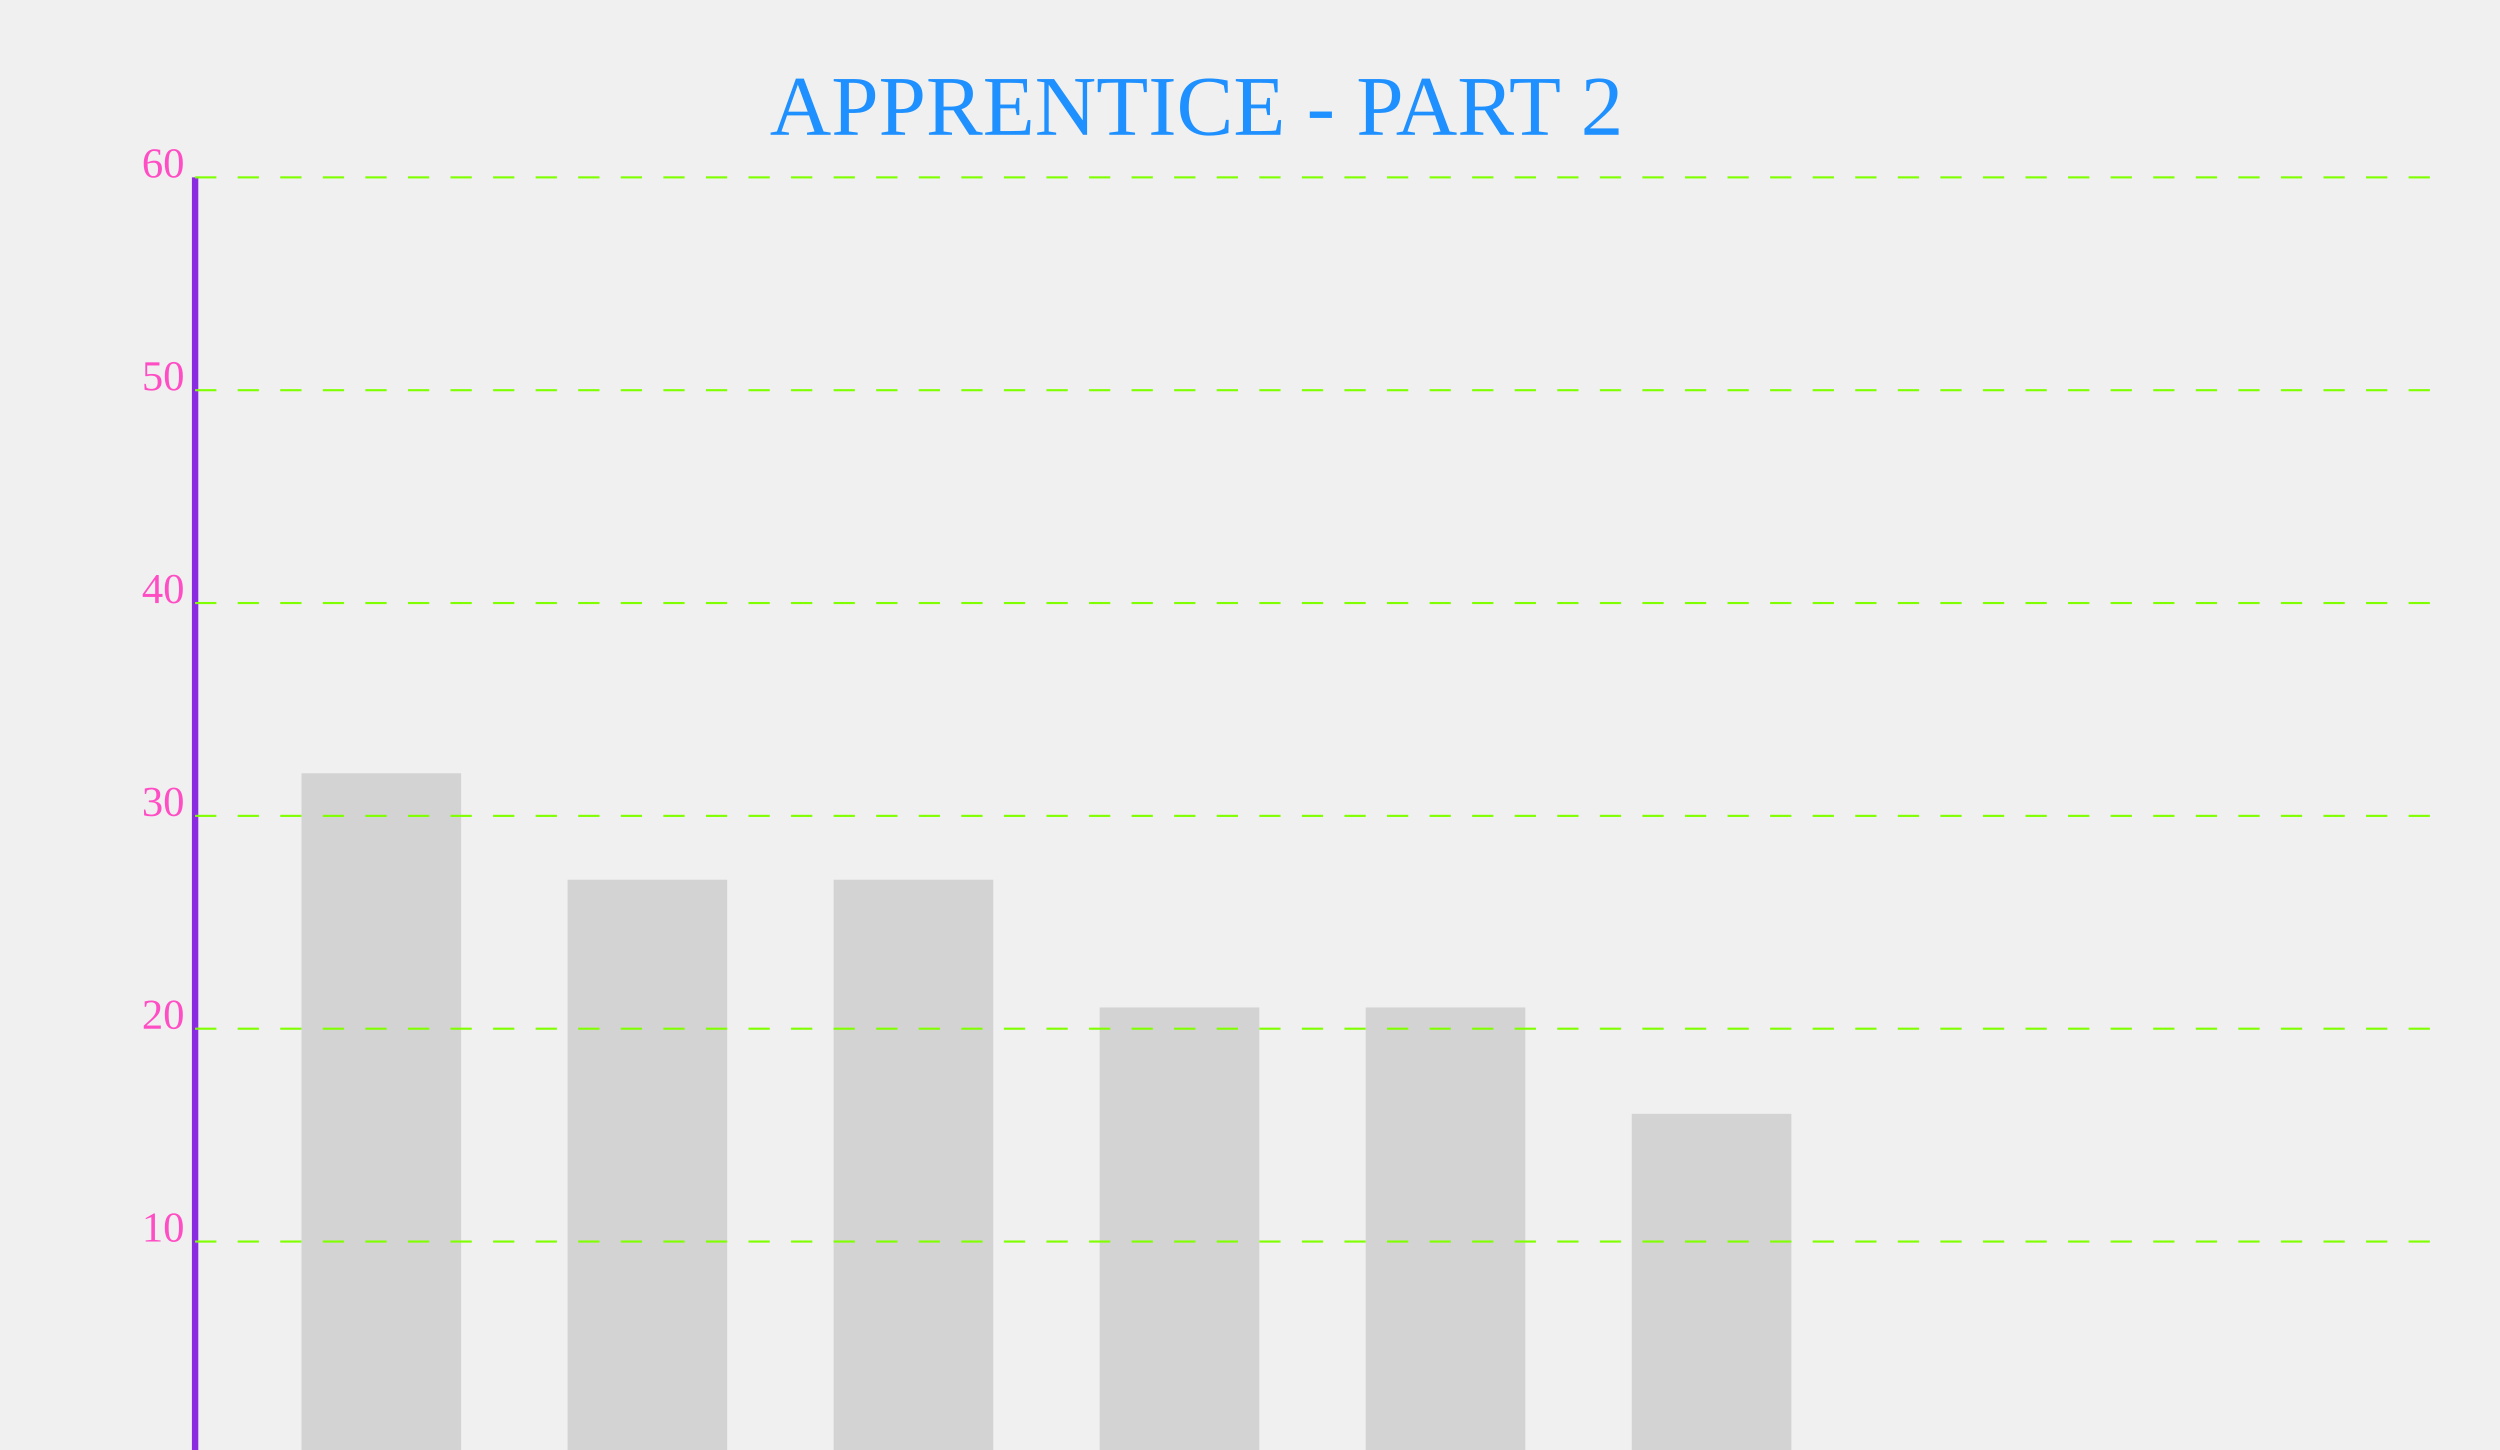
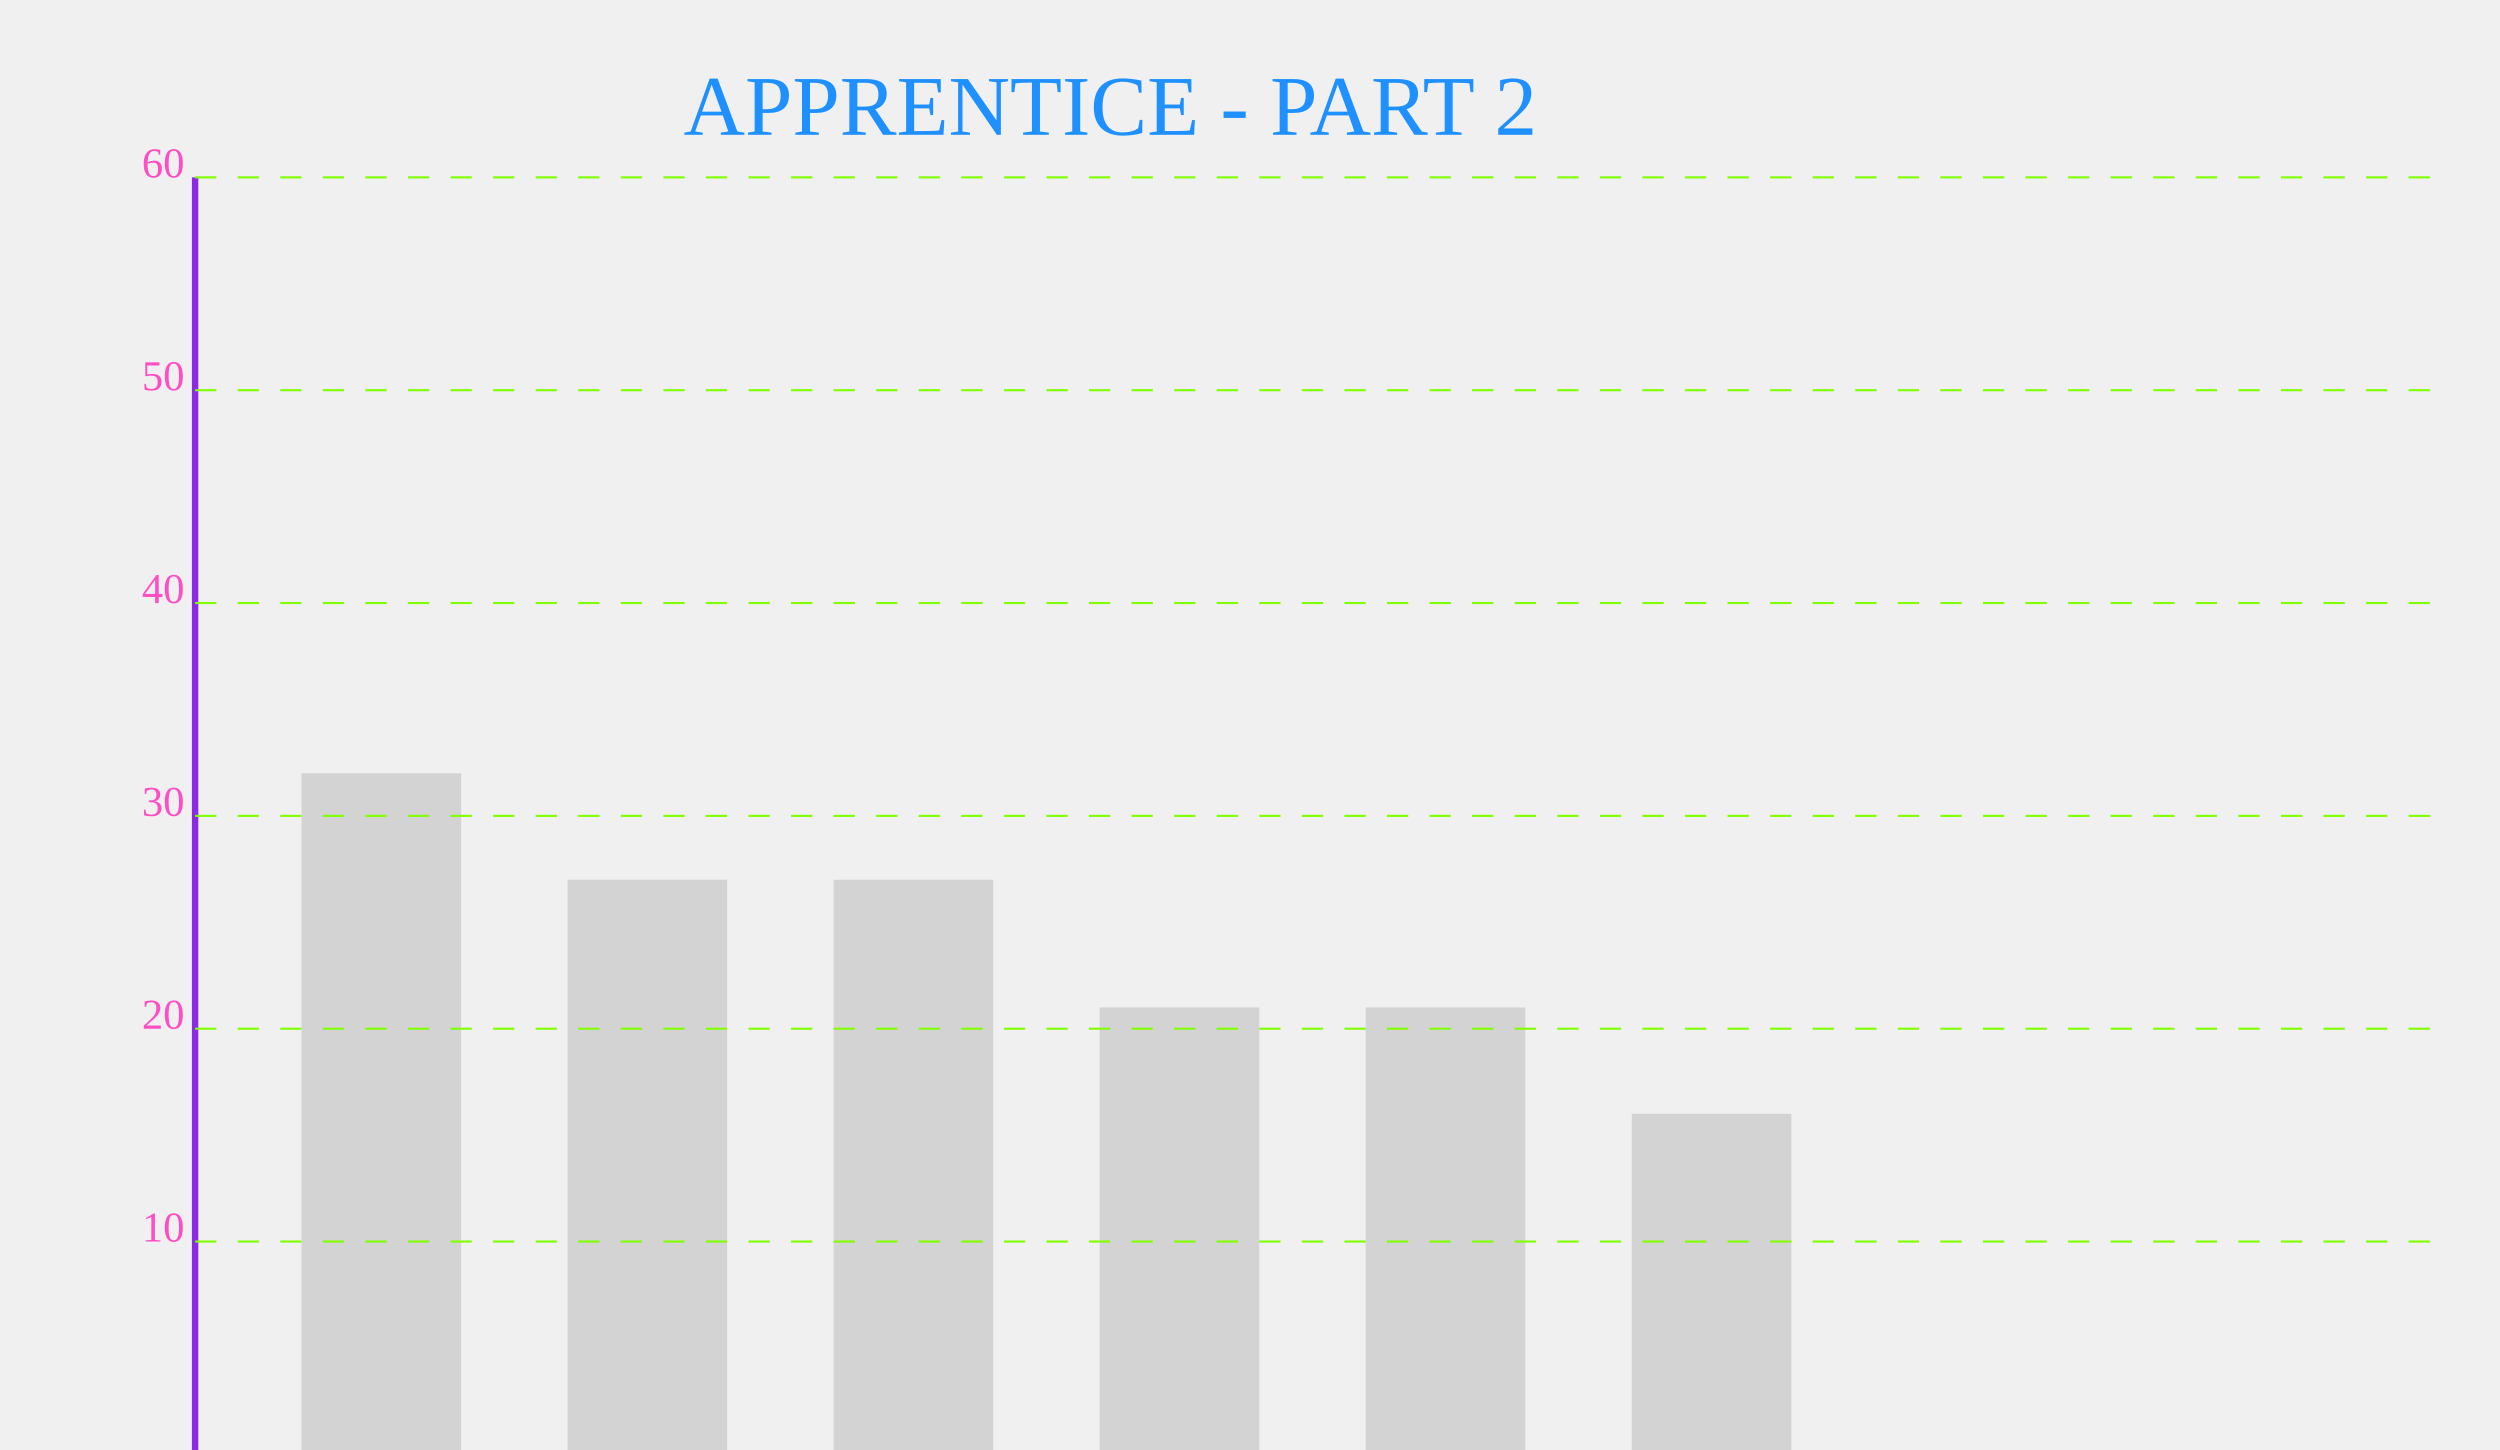
<svg xmlns="http://www.w3.org/2000/svg" width="100%" height="100%">
  <g transform="translate(25, 410) scale(.6)">
-     <text x="320" y="-620" text-anchor="start" fill="DodgerBlue" font-size="40">APPRENTICE - PART 2</text>
+     <text x="480" y="-620" text-anchor="middle" fill="DodgerBlue" font-size="40">APPRENTICE - PART 2</text>
    <line x1="50" y1="0" x2="1200" y2="0" stroke="BlueViolet" stroke-width="3" />
    <line x1="50" y1="0" x2="50" y2="-600" stroke="BlueViolet" stroke-width="3" />
    <g id="Slade">
-       <text x="100 " y="30" text-anchor="start" font-size="22" fill="blue">Slade</text>
+       <text x="100 " y="30" text-anchor="start" font-size="22" fill="white">Slade</text>
      <rect x="100" y="-320" width="75" height="320" fill="lightgrey" />
    </g>
    <g id="BeastBoy">
-       <text x="225 " y="30" text-anchor="start" font-size="22" fill="blue">Beast Boy</text>
+       <text x="225 " y="30" text-anchor="start" font-size="22" fill="#1aff1a">Beast Boy</text>
      <rect x="225" y="-270" width="75" height="270" fill="lightgrey" />
    </g>
    <g id="Cyborg">
-       <text x="350 " y="30" text-anchor="start" font-size="22" fill="blue">Cyborg</text>
+       <text x="350 " y="30" text-anchor="start" font-size="22" fill="#3399ff">Cyborg</text>
      <rect x="350" y="-270" width="75" height="270" fill="lightgrey" />
    </g>
    <g id="Starfire">
-       <text x="475 " y="30" text-anchor="start" font-size="22" fill="blue">Starfire</text>
+       <text x="475 " y="30" text-anchor="start" font-size="22" fill="#ffff4d">Starfire</text>
      <rect x="475" y="-210" width="75" height="210" fill="lightgrey" />
    </g>
    <g id="Robin">
-       <text x="600 " y="30" text-anchor="start" font-size="22" fill="blue">Robin</text>
+       <text x="600 " y="30" text-anchor="start" font-size="22" fill="#ff3333">Robin</text>
      <rect x="600" y="-210" width="75" height="210" fill="lightgrey" />
    </g>
    <g id="Raven">
-       <text x="725" y="30" text-anchor="start" font-size="22" fill="blue">Raven</text>
+       <text x="725" y="30" text-anchor="start" font-size="22" fill="#dd99ff">Raven</text>
      <rect x="725" y="-160" width="75" height="160" fill="lightgrey" />
    </g>
    <text x="35" y="-100" fill="#ff4dc4" text-anchor="middle" font-size="20">10</text>
    <line x1="50" y1="-100" x2="1100" y2="-100" stroke="Chartreuse" stroke-dasharray="10" />
    <text x="35" y="-200" fill="#ff4dc4" text-anchor="middle" font-size="20">20</text>
    <line x1="50" y1="-200" x2="1100" y2="-200" stroke="Chartreuse" stroke-dasharray="10" />
    <text x="35" y="-300" fill="#ff4dc4" text-anchor="middle" font-size="20">30</text>
    <line x1="50" y1="-300" x2="1100" y2="-300" stroke="Chartreuse" stroke-dasharray="10" />
    <text x="35" y="-400" fill="#ff4dc4" text-anchor="middle" font-size="20">40</text>
    <line x1="50" y1="-400" x2="1100" y2="-400" stroke="Chartreuse" stroke-dasharray="10" />
    <text x="35" y="-500" fill="#ff4dc4" text-anchor="middle" font-size="20">50</text>
    <line x1="50" y1="-500" x2="1100" y2="-500" stroke="Chartreuse" stroke-dasharray="10" />
    <text x="35" y="-600" fill="#ff4dc4" text-anchor="middle" font-size="20">60</text>
    <line x1="50" y1="-600" x2="1100" y2="-600" stroke="Chartreuse" stroke-dasharray="10" />
  </g>
</svg>
